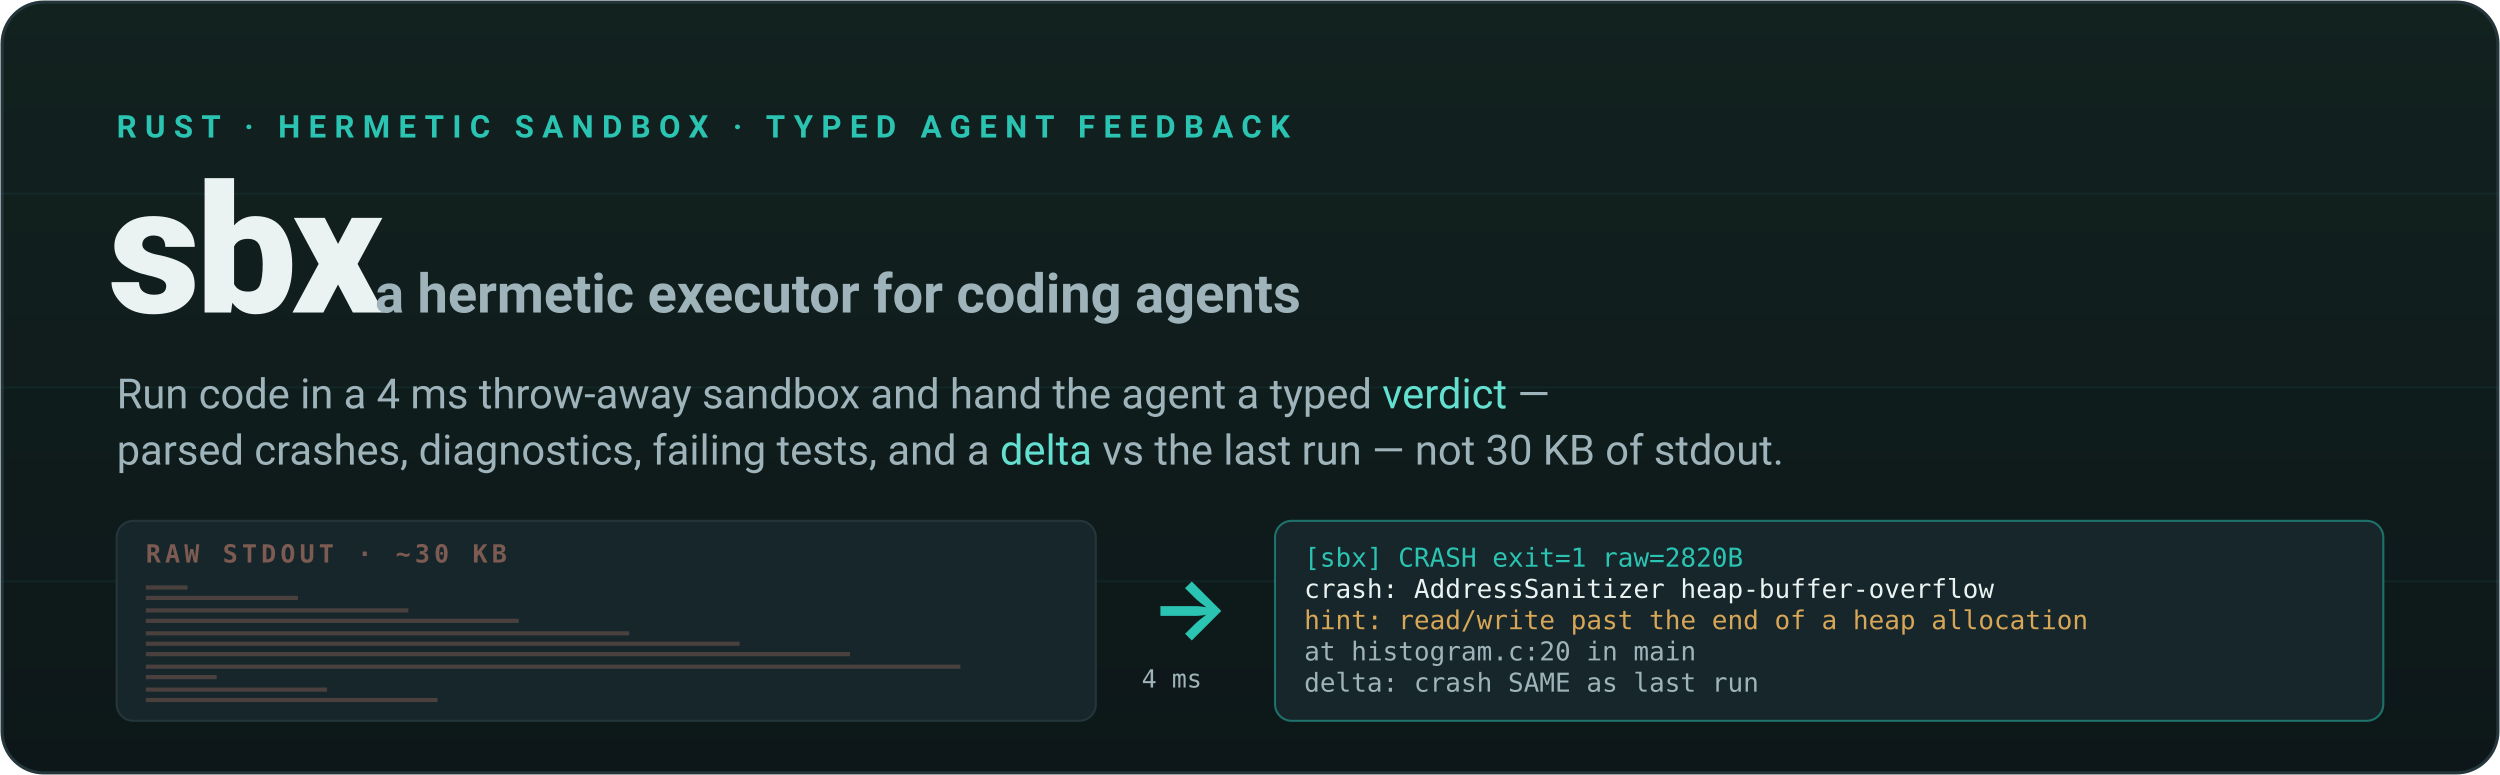
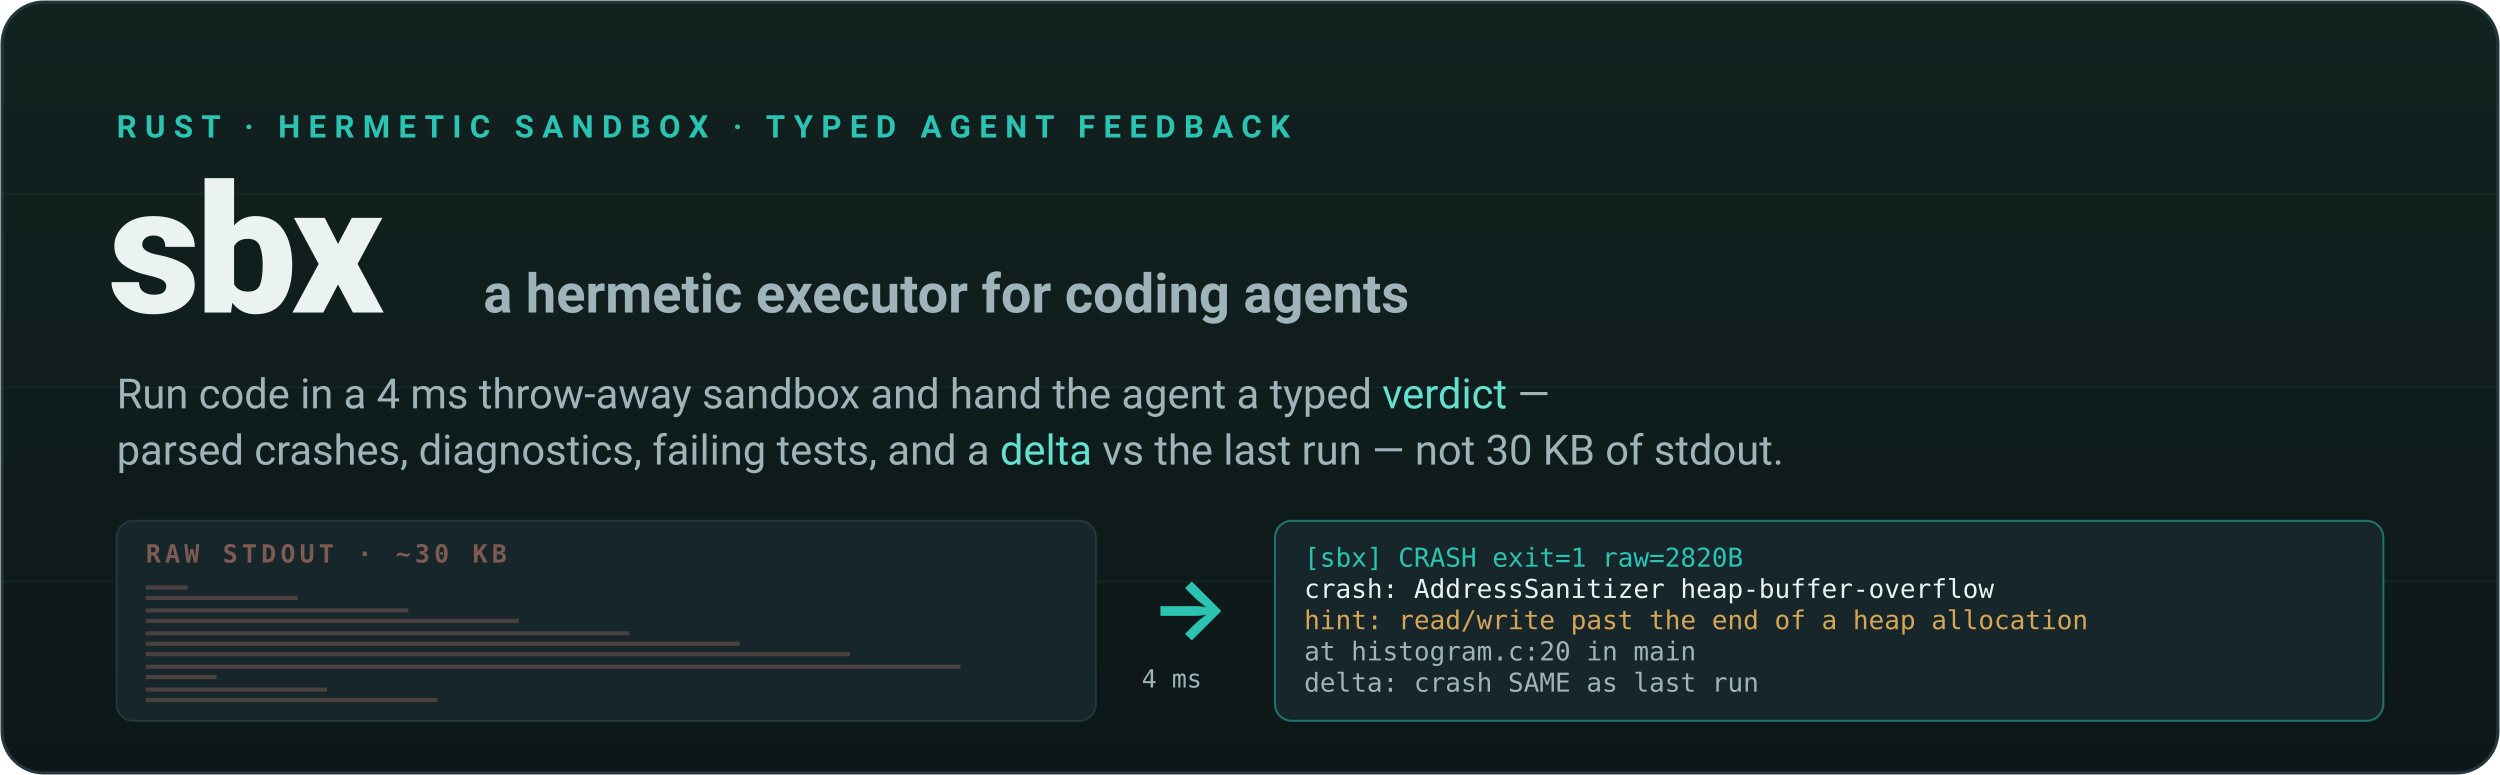
<svg xmlns="http://www.w3.org/2000/svg" viewBox="0 0 1200 372" width="1200" height="372" font-family="system-ui,-apple-system,Segoe UI,Roboto,sans-serif">
  <defs>
    <linearGradient id="bg" x1="0" y1="0" x2="0" y2="1">
      <stop offset="0" stop-color="#12221f" />
      <stop offset="1" stop-color="#0d1719" />
    </linearGradient>
    <linearGradient id="acc" x1="0" y1="0" x2="1" y2="0">
      <stop offset="0" stop-color="#2bc4b2" />
      <stop offset="1" stop-color="#63e0cf" />
    </linearGradient>
  </defs>
  <rect x="1" y="1" width="1198" height="370" rx="20" fill="url(#bg)" stroke="#24363b" stroke-width="1.5" />
  <g opacity="0.06" stroke="#2bc4b2" stroke-width="1">
    <line x1="0" y1="93" x2="1200" y2="93" />
    <line x1="0" y1="186" x2="1200" y2="186" />
    <line x1="0" y1="279" x2="1200" y2="279" />
  </g>
  <text x="56" y="66" fill="#2bc4b2" font-size="15" font-weight="600" letter-spacing="4">RUST · HERMETIC SANDBOX · TYPED AGENT FEEDBACK</text>
  <text x="52" y="150" fill="#eaf3f2" font-size="86" font-weight="800" letter-spacing="-2">sbx</text>
-   <text x="180" y="150" fill="#9fb4ba" font-size="26" font-weight="600">a hermetic executor for coding agents</text>
+   <text x="232" y="150" fill="#9fb4ba" font-size="26" font-weight="600">a hermetic executor for coding agents</text>
  <text x="56" y="196" fill="#9fb4ba" font-size="20">Run code in a 4 ms throw-away sandbox and hand the agent a typed <tspan fill="#63e0cf">verdict</tspan> —</text>
  <text x="56" y="223" fill="#9fb4ba" font-size="20">parsed crashes, diagnostics, failing tests, and a <tspan fill="#63e0cf">delta</tspan> vs the last run — not 30 KB of stdout.</text>
  <rect x="56" y="250" width="470" height="96" rx="8" fill="#16262a" stroke="#24363b" />
  <text x="70" y="270" fill="#7d5b52" font-size="12" font-weight="600" letter-spacing="2" font-family="monospace">RAW STDOUT · ~30 KB</text>
  <line x1="70" y1="282" x2="90" y2="282" stroke="#7d5b52" stroke-width="2" opacity="0.5" />
  <line x1="70" y1="287" x2="143" y2="287" stroke="#7d5b52" stroke-width="2" opacity="0.5" />
  <line x1="70" y1="293" x2="196" y2="293" stroke="#7d5b52" stroke-width="2" opacity="0.5" />
  <line x1="70" y1="298" x2="249" y2="298" stroke="#7d5b52" stroke-width="2" opacity="0.5" />
  <line x1="70" y1="304" x2="302" y2="304" stroke="#7d5b52" stroke-width="2" opacity="0.5" />
  <line x1="70" y1="309" x2="355" y2="309" stroke="#7d5b52" stroke-width="2" opacity="0.5" />
  <line x1="70" y1="314" x2="408" y2="314" stroke="#7d5b52" stroke-width="2" opacity="0.5" />
  <line x1="70" y1="320" x2="461" y2="320" stroke="#7d5b52" stroke-width="2" opacity="0.5" />
  <line x1="70" y1="325" x2="104" y2="325" stroke="#7d5b52" stroke-width="2" opacity="0.5" />
  <line x1="70" y1="331" x2="157" y2="331" stroke="#7d5b52" stroke-width="2" opacity="0.5" />
  <line x1="70" y1="336" x2="210" y2="336" stroke="#7d5b52" stroke-width="2" opacity="0.5" />
  <text x="552" y="306" fill="#2bc4b2" font-size="40" font-weight="700">→</text>
  <text x="548" y="330" fill="#9fb4ba" font-size="12" font-family="monospace">4 ms</text>
  <rect x="612" y="250" width="532" height="96" rx="8" fill="#16262a" stroke="#2bc4b2" stroke-opacity="0.5" />
  <text x="626" y="272" fill="#2bc4b2" font-size="12.5" font-family="monospace">[sbx] CRASH  exit=1  raw=2820B</text>
  <text x="626" y="287" fill="#eaf3f2" font-size="12.5" font-family="monospace">crash: AddressSanitizer heap-buffer-overflow</text>
  <text x="626" y="302" fill="#d8a657" font-size="12.5" font-family="monospace">  hint: read/write past the end of a heap allocation</text>
  <text x="626" y="317" fill="#9fb4ba" font-size="12.5" font-family="monospace">  at histogram.c:20 in main</text>
  <text x="626" y="332" fill="#9fb4ba" font-size="12.5" font-family="monospace">  delta: crash SAME as last run</text>
</svg>
